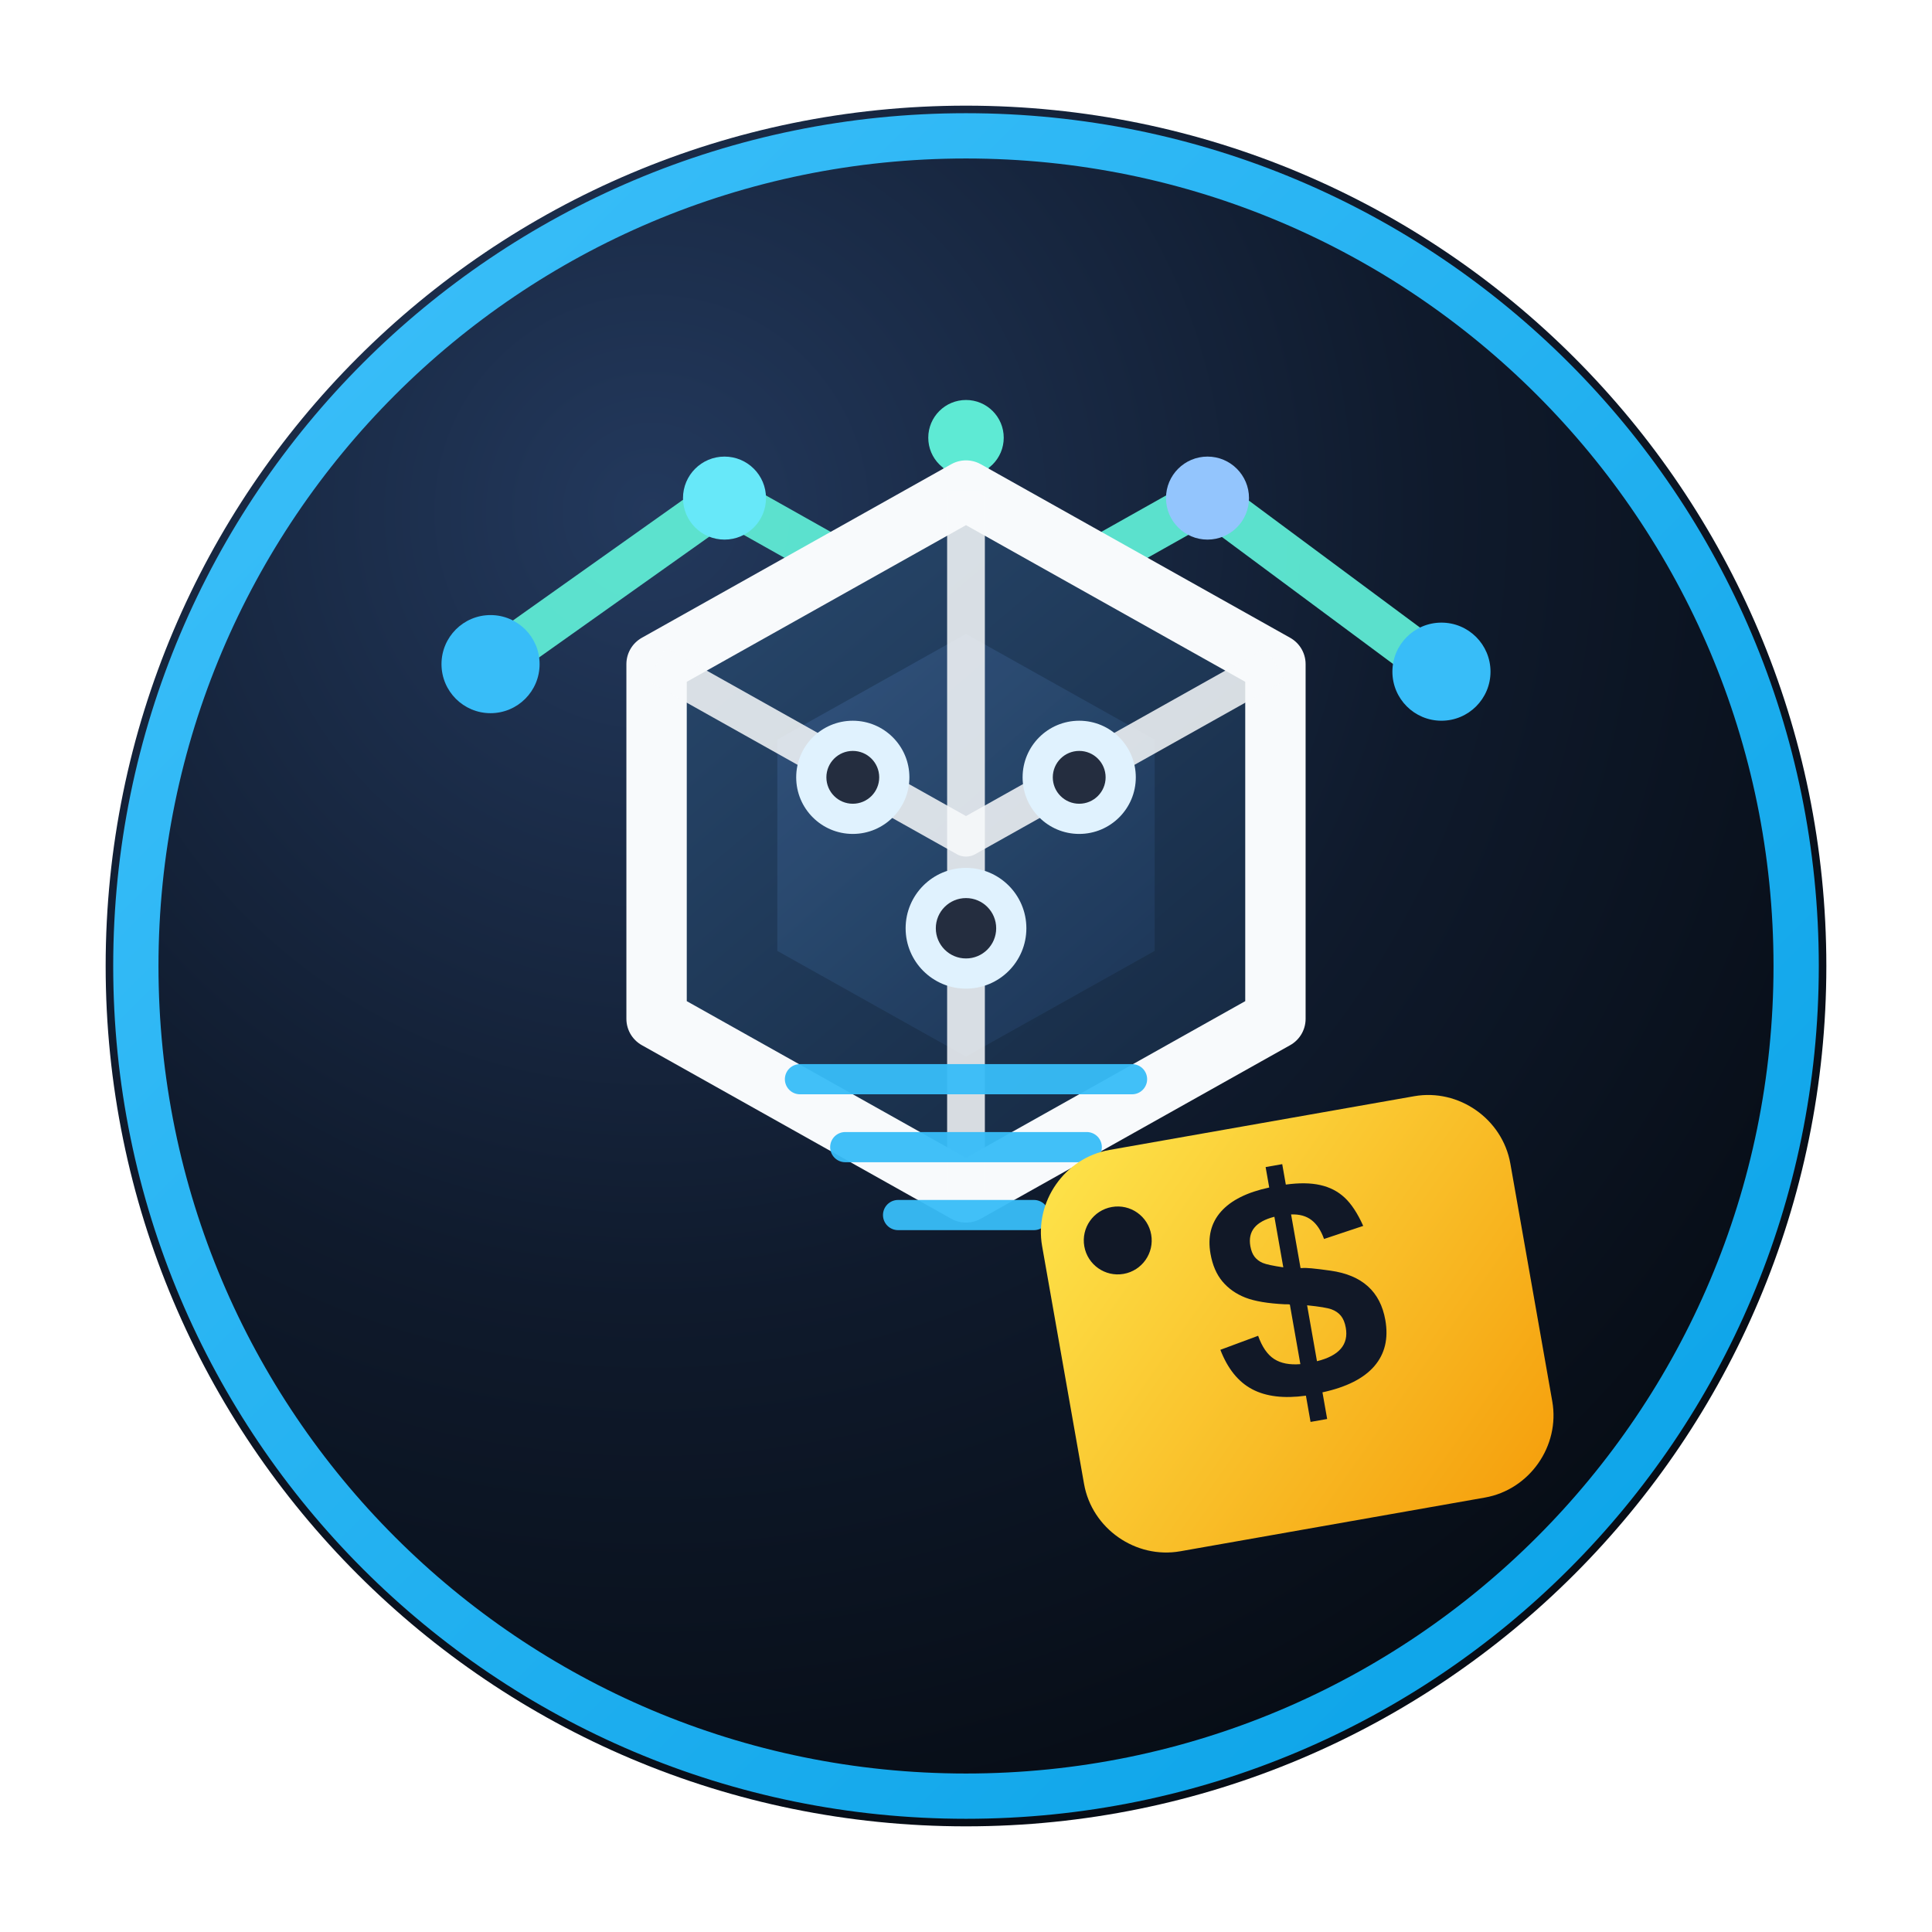
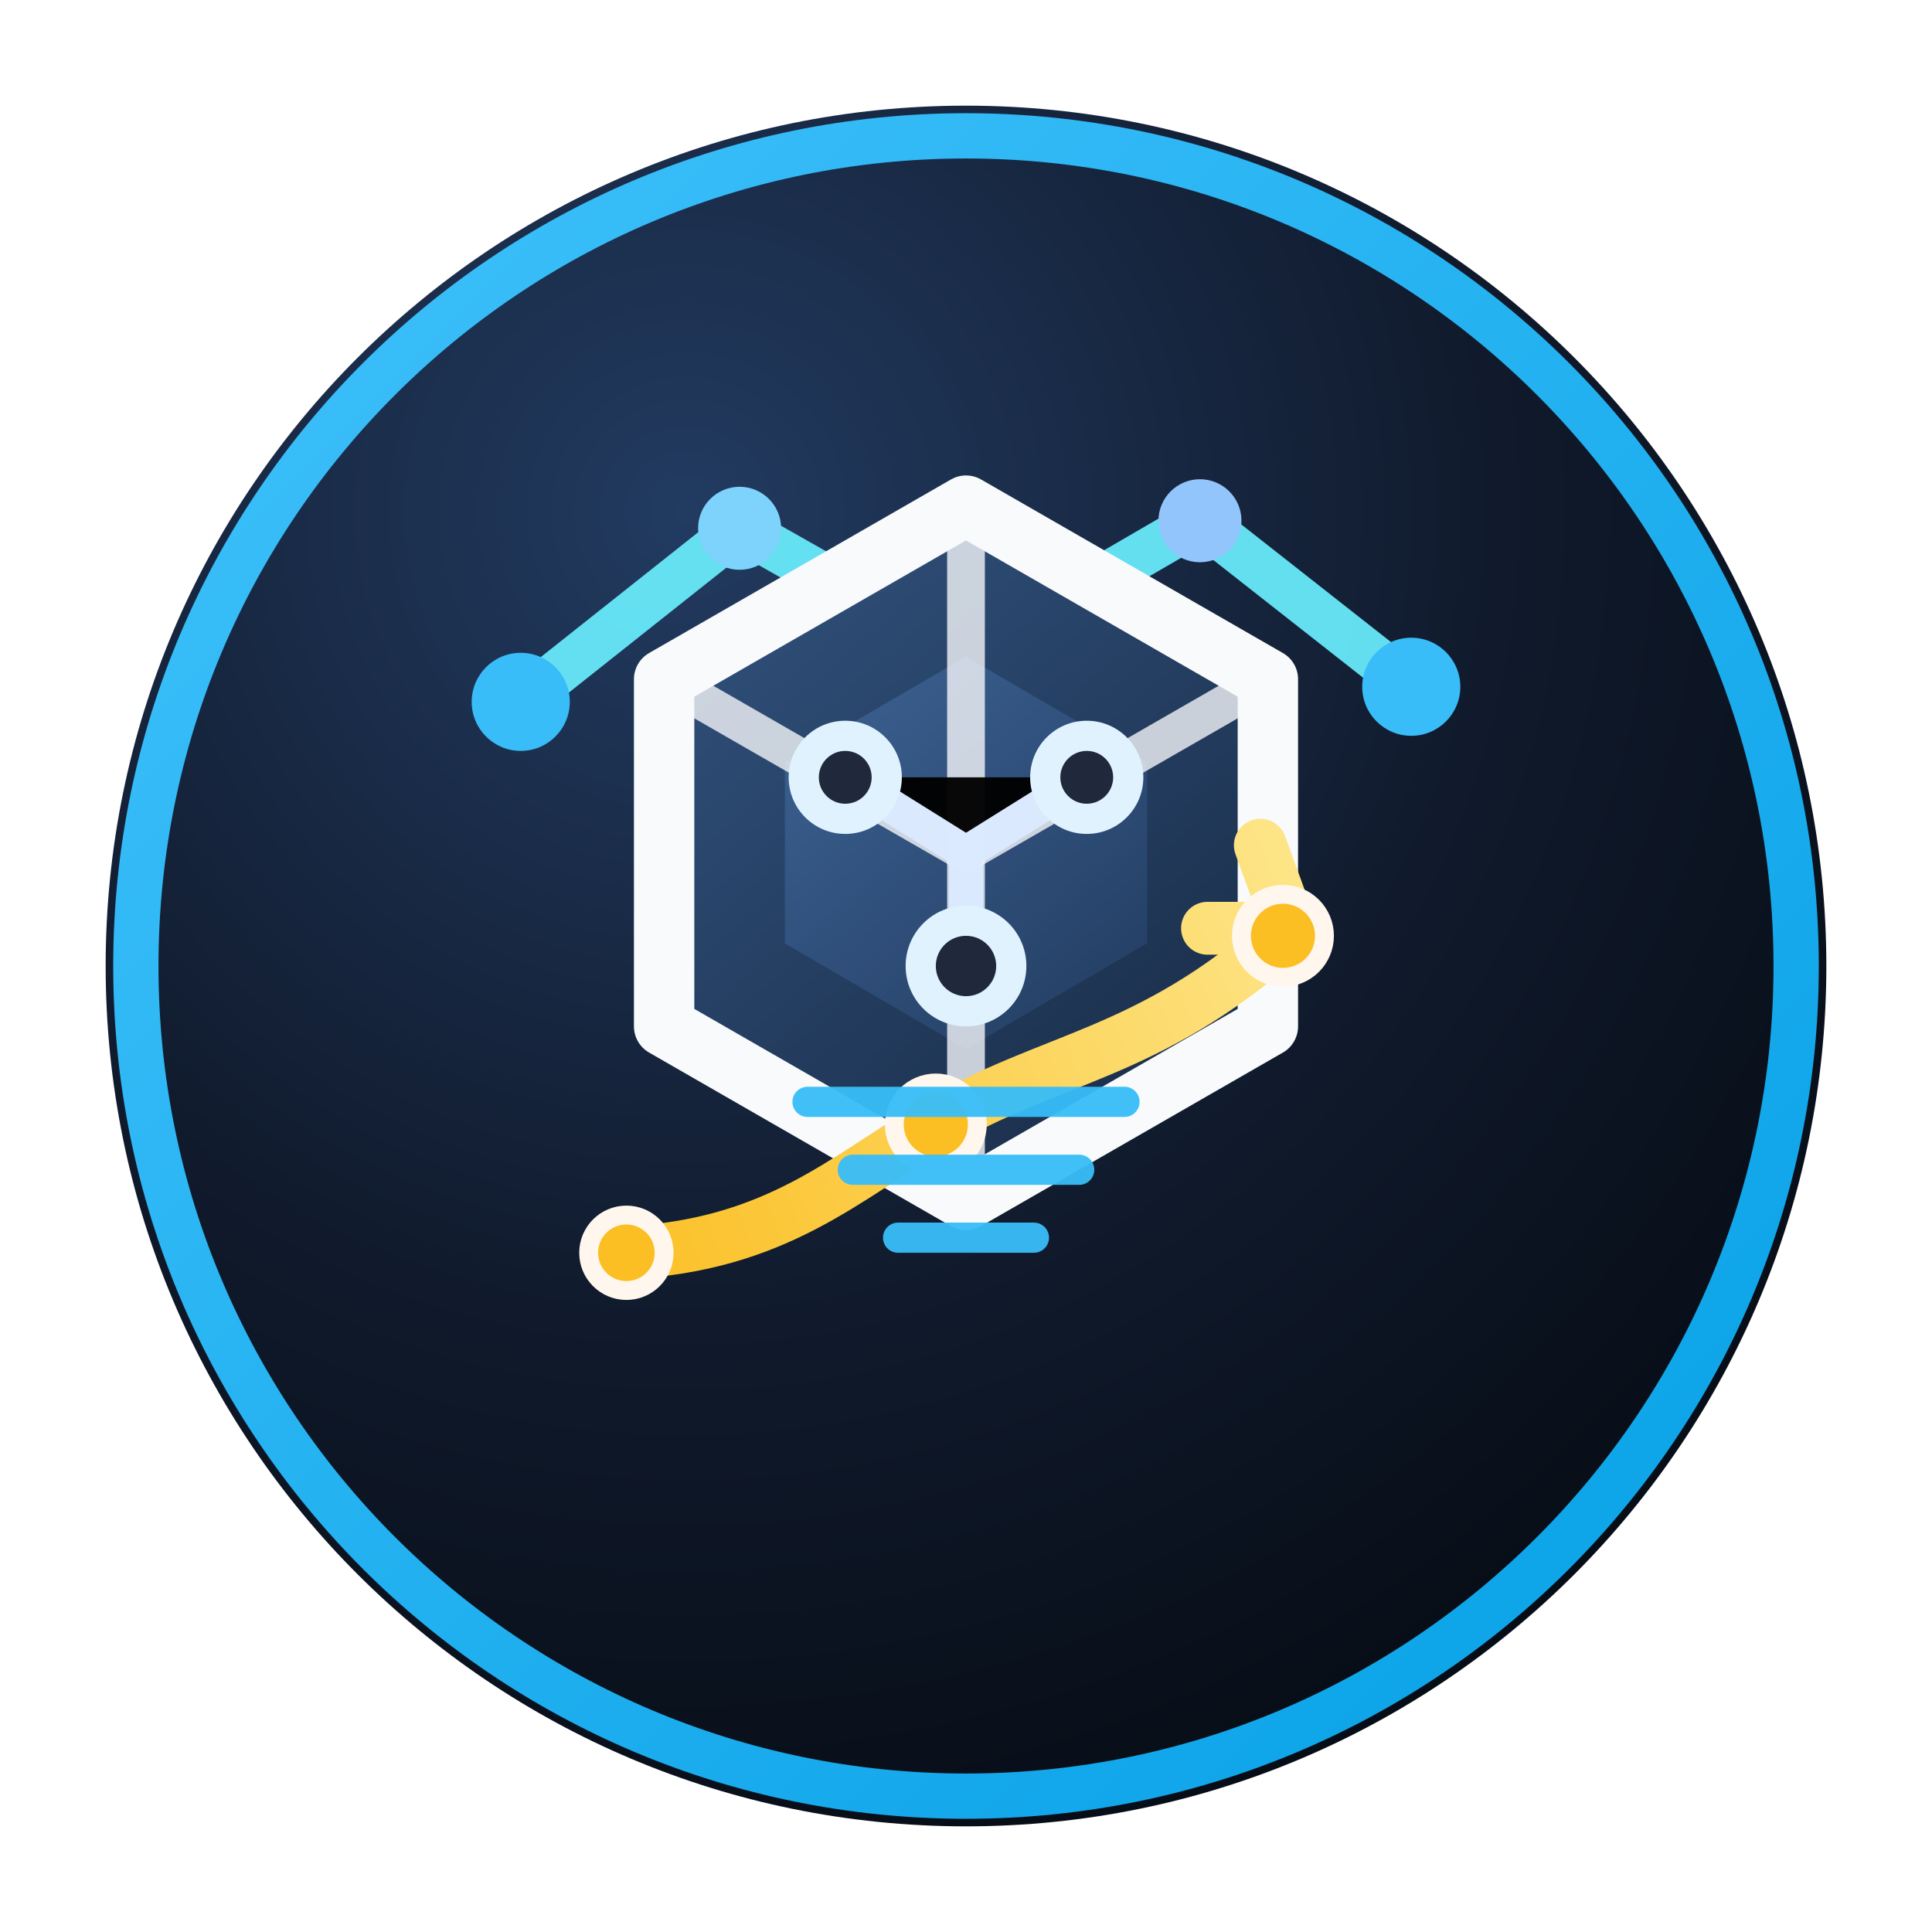
<svg xmlns="http://www.w3.org/2000/svg" viewBox="0 0 512 512" width="512" height="512">
  <defs>
-     <radialGradient id="bg" cx="32%" cy="24%" r="78%">
-       <stop offset="0%" stop-color="#23395d" />
-       <stop offset="58%" stop-color="#0f1a2c" />
+     <radialGradient id="bg" cx="34%" cy="24%" r="80%">
+       <stop offset="0%" stop-color="#223b61" />
+       <stop offset="58%" stop-color="#101a2c" />
      <stop offset="100%" stop-color="#070d16" />
    </radialGradient>
-     <linearGradient id="ring" x1="88" y1="88" x2="424" y2="424" gradientUnits="userSpaceOnUse">
+     <linearGradient id="ring" x1="96" y1="96" x2="416" y2="416" gradientUnits="userSpaceOnUse">
      <stop offset="0%" stop-color="#38bdf8" />
      <stop offset="100%" stop-color="#0ea5e9" />
    </linearGradient>
-     <linearGradient id="pellet" x1="182" y1="142" x2="330" y2="316" gradientUnits="userSpaceOnUse">
-       <stop offset="0%" stop-color="#28486d" />
-       <stop offset="100%" stop-color="#14263e" />
+     <linearGradient id="pelletOuter" x1="182" y1="144" x2="330" y2="316" gradientUnits="userSpaceOnUse">
+       <stop offset="0%" stop-color="#31527d" />
+       <stop offset="100%" stop-color="#172943" />
    </linearGradient>
-     <linearGradient id="pelletCore" x1="204" y1="172" x2="308" y2="292" gradientUnits="userSpaceOnUse">
-       <stop offset="0%" stop-color="#31547f" />
-       <stop offset="100%" stop-color="#1b3351" />
+     <linearGradient id="pelletInner" x1="208" y1="176" x2="304" y2="286" gradientUnits="userSpaceOnUse">
+       <stop offset="0%" stop-color="#3d6495" />
+       <stop offset="100%" stop-color="#20395c" />
    </linearGradient>
-     <linearGradient id="tagFill" x1="296" y1="296" x2="404" y2="404" gradientUnits="userSpaceOnUse">
-       <stop offset="0%" stop-color="#fde047" />
-       <stop offset="100%" stop-color="#f59e0b" />
+     <linearGradient id="gold" x1="160" y1="338" x2="362" y2="256" gradientUnits="userSpaceOnUse">
+       <stop offset="0%" stop-color="#fbbf24" />
+       <stop offset="100%" stop-color="#fde68a" />
    </linearGradient>
  </defs>
  <circle cx="256" cy="256" r="228" fill="url(#bg)" />
  <circle cx="256" cy="256" r="220" fill="none" stroke="url(#ring)" stroke-width="12" />
-   <g stroke="#5eead4" stroke-width="12" stroke-linecap="round" stroke-linejoin="round" fill="none" opacity="0.95">
-     <path d="M130 176 L192 132 L256 168 L320 132 L382 178" />
-     <path d="M256 168 L256 116" />
+   <g stroke="#67e8f9" stroke-width="12" stroke-linecap="round" stroke-linejoin="round" fill="none" opacity="0.95">
+     <path d="M138 186 L196 140 L256 174 L318 138 L374 182" />
  </g>
  <g>
-     <circle cx="130" cy="176" r="13" fill="#38bdf8" />
-     <circle cx="192" cy="132" r="11" fill="#67e8f9" />
-     <circle cx="256" cy="168" r="12" fill="#5eead4" />
-     <circle cx="320" cy="132" r="11" fill="#93c5fd" />
-     <circle cx="382" cy="178" r="13" fill="#38bdf8" />
-     <circle cx="256" cy="116" r="10" fill="#5eead4" />
+     <circle cx="138" cy="186" r="13" fill="#38bdf8" />
+     <circle cx="196" cy="140" r="11" fill="#7dd3fc" />
+     <circle cx="256" cy="174" r="12" fill="#5eead4" />
+     <circle cx="318" cy="138" r="11" fill="#93c5fd" />
+     <circle cx="374" cy="182" r="13" fill="#38bdf8" />
  </g>
-   <path d="M256 130        L338 176        L338 270        L256 316        L174 270        L174 176 Z" fill="url(#pellet)" stroke="#f8fafc" stroke-width="16" stroke-linejoin="round" />
-   <path d="M256 168        L306 196        L306 252        L256 280        L206 252        L206 196 Z" fill="url(#pelletCore)" opacity="0.95" />
-   <path d="M256 130 V316" stroke="#f8fafc" stroke-width="10" opacity="0.85" />
-   <path d="M174 176 L256 222 L338 176" stroke="#f8fafc" stroke-width="10" opacity="0.85" fill="none" stroke-linejoin="round" />
+   <path d="M256 134        L336 180        L336 272        L256 318        L176 272        L176 180 Z" fill="url(#pelletOuter)" stroke="#f8fafc" stroke-width="16" stroke-linejoin="round" />
+   <path d="M256 174        L304 202        L304 250        L256 278        L208 250        L208 202 Z" fill="url(#pelletInner)" opacity="0.98" />
+   <path d="M256 134 V318" stroke="#f8fafc" stroke-width="10" opacity="0.78" />
+   <path d="M176 180 L256 226 L336 180" stroke="#f8fafc" stroke-width="10" opacity="0.78" fill="none" stroke-linejoin="round" />
+   <g stroke="#dbeafe" stroke-width="9" stroke-linecap="round" opacity="0.96">
+     <path d="M224 206 L256 226 L288 206" />
+     <path d="M256 226 L256 256" />
+   </g>
  <g fill="#e0f2fe">
-     <circle cx="226" cy="206" r="15" />
-     <circle cx="286" cy="206" r="15" />
-     <circle cx="256" cy="246" r="16" />
+     <circle cx="224" cy="206" r="15" />
+     <circle cx="288" cy="206" r="15" />
+     <circle cx="256" cy="256" r="16" />
  </g>
-   <g fill="#0f172a" opacity="0.9">
-     <circle cx="226" cy="206" r="7" />
-     <circle cx="286" cy="206" r="7" />
-     <circle cx="256" cy="246" r="8" />
+   <g fill="#0f172a" opacity="0.92">
+     <circle cx="224" cy="206" r="7" />
+     <circle cx="288" cy="206" r="7" />
+     <circle cx="256" cy="256" r="8" />
+   </g>
+   <g fill="none" stroke="url(#gold)" stroke-width="14" stroke-linecap="round" stroke-linejoin="round">
+     <path d="M166 332 C206 330 224 312 248 298 C278 280 304 280 340 248" />
+     <path d="M320 246 L342 246 L334 224" />
+   </g>
+   <g fill="#fbbf24" stroke="#fff7ed" stroke-width="5">
+     <circle cx="166" cy="332" r="10" />
+     <circle cx="248" cy="298" r="11" />
+     <circle cx="340" cy="248" r="11" />
  </g>
  <g stroke="#38bdf8" stroke-width="8" stroke-linecap="round" opacity="0.95">
-     <path d="M212 286 H300" />
-     <path d="M224 304 H288" />
-     <path d="M238 322 H274" />
-   </g>
-   <g transform="rotate(-10 348 346)">
-     <path d="M302 296 H384          C396 296 406 306 406 318          V382          C406 394 396 404 384 404          H302          C290 404 280 394 280 382          V318          C280 306 290 296 302 296Z" fill="url(#tagFill)" />
-     <circle cx="300" cy="320" r="9" fill="#111827" />
-     <text x="344" y="370" font-family="Segoe UI, Arial, sans-serif" font-size="84" font-weight="900" text-anchor="middle" fill="#111827">$</text>
+     <path d="M214 292 H298" />
+     <path d="M226 310 H286" />
+     <path d="M238 328 H274" />
  </g>
</svg>
